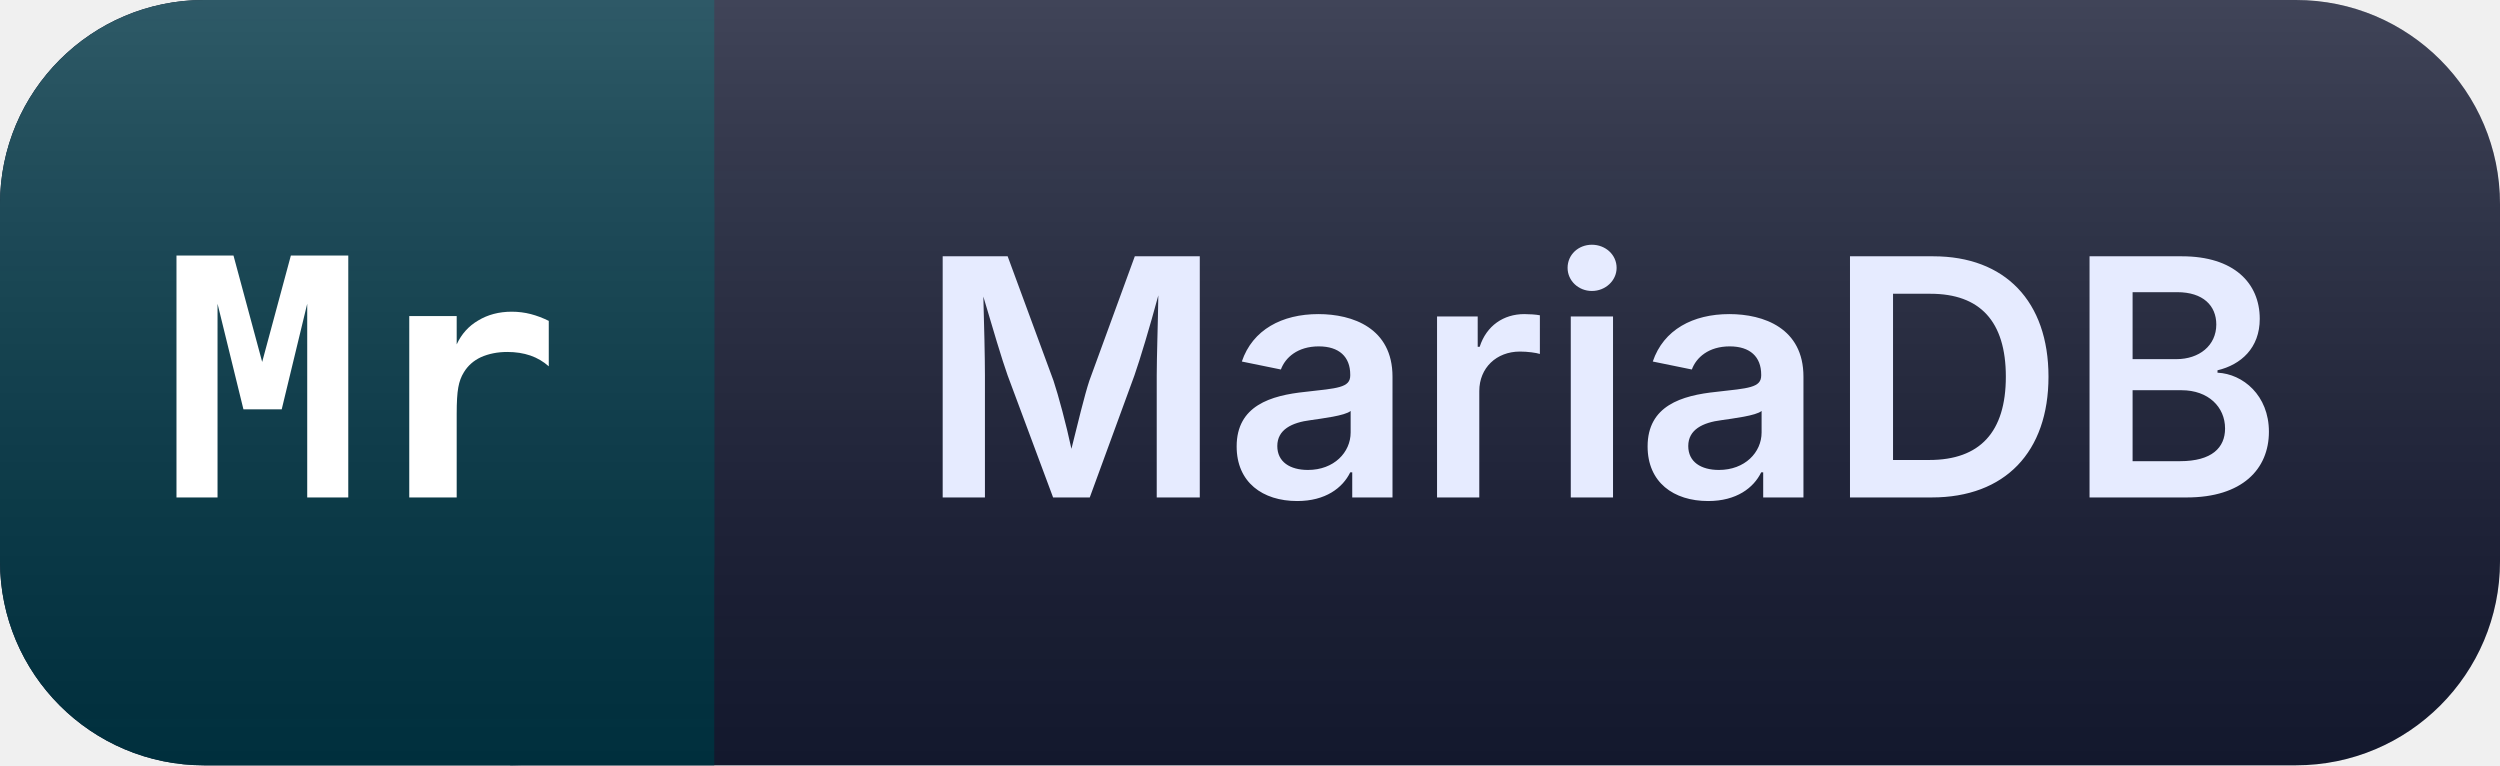
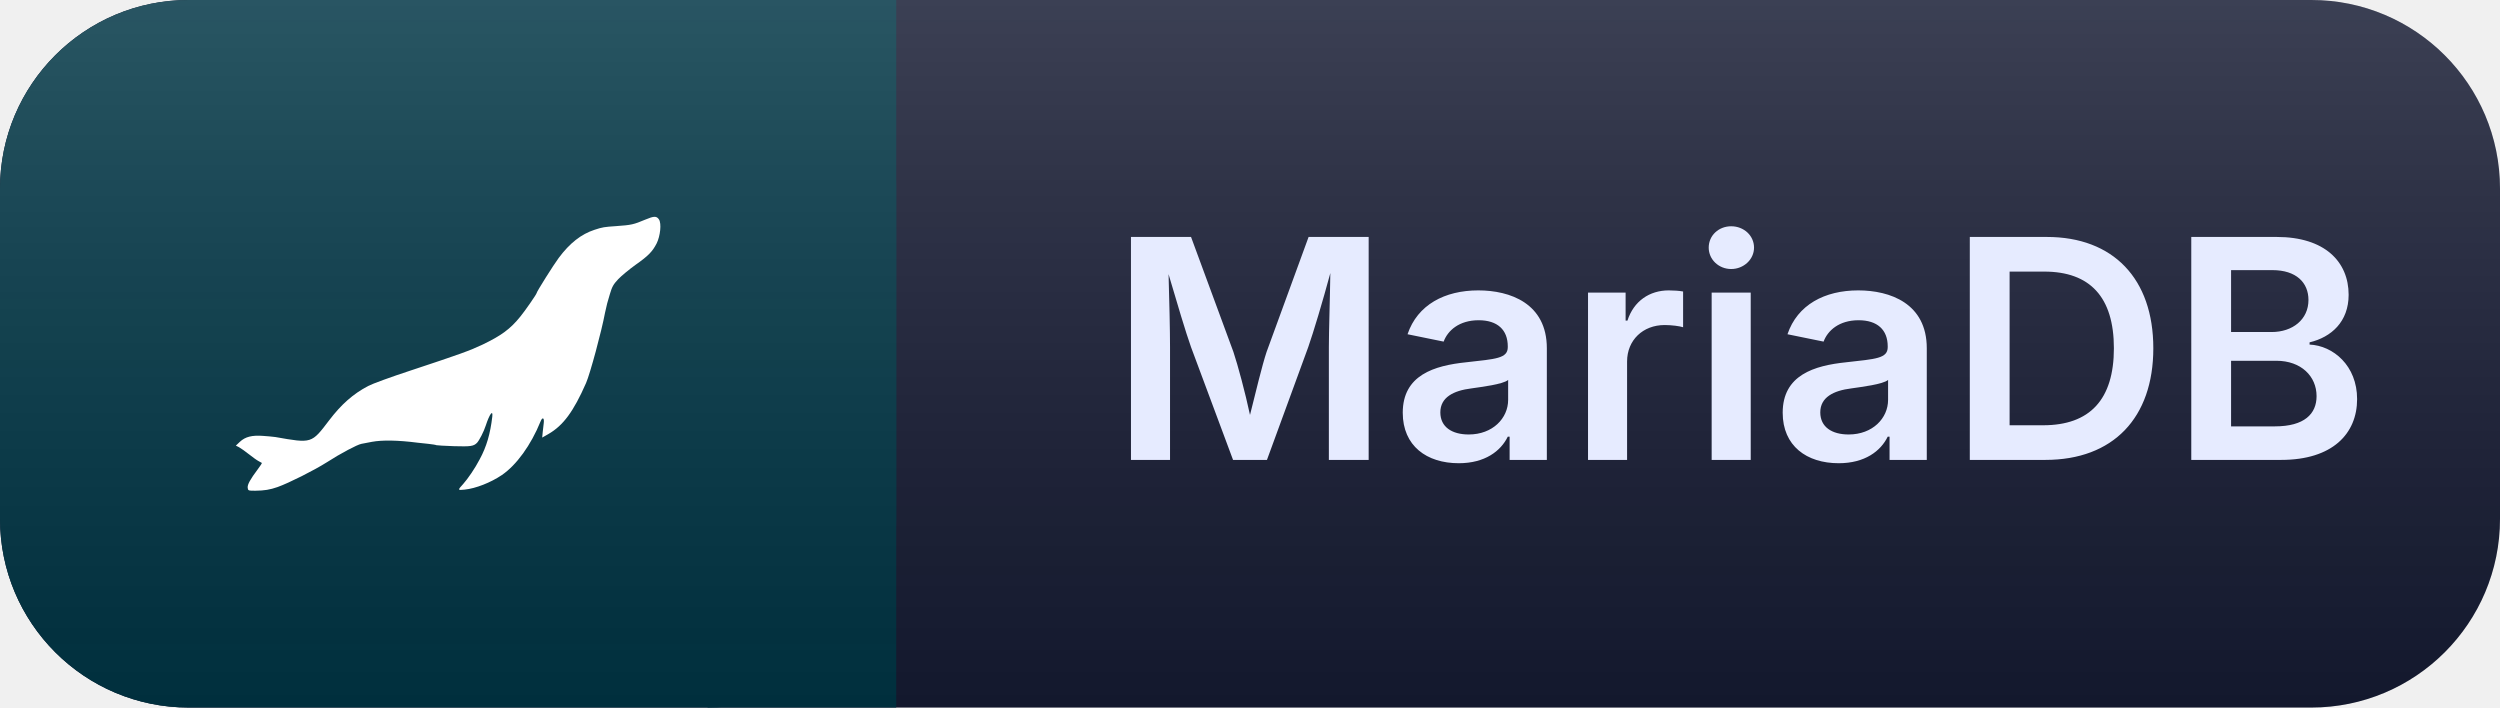
- <svg xmlns="http://www.w3.org/2000/svg" width="98" height="30" viewBox="0 0 98 30" role="img" aria-label="MariaDB">
+ <svg xmlns="http://www.w3.org/2000/svg" width="106" height="30" viewBox="0 0 106 30" role="img" aria-label="MariaDB">
  <defs>
    <linearGradient id="s" x2="0" y2="1">
-       <stop offset="0" stop-color="#fff" stop-opacity=".18" />
+       <stop offset="0" stop-color="#fff" stop-opacity=".16" />
      <stop offset="1" stop-opacity=".12" />
    </linearGradient>
  </defs>
-   <rect width="98" height="30" rx="8" fill="#161b33" />
-   <rect width="28" height="30" rx="8" fill="#003545" />
-   <rect x="20" width="8" height="30" fill="#003545" />
-   <rect width="98" height="30" rx="8" fill="url(#s)" />
-   <text x="14.2" y="19.5" text-anchor="middle" font-family="'SF Mono',Menlo,Consolas,monospace" font-size="13" font-weight="800" fill="#fff">Mr</text>
-   <text x="36" y="19.5" font-family="Inter,'Segoe UI',Helvetica,Arial,sans-serif" font-size="13" font-weight="600" fill="#e6ebff">MariaDB</text>
+   <rect width="106" height="30" rx="8" fill="#161b33" />
+   <rect width="38" height="30" rx="8" fill="#003545" />
+   <rect x="30" width="8" height="30" fill="#003545" />
+   <rect width="106" height="30" rx="8" fill="url(#s)" />
+   <g transform="translate(10.0,6) scale(0.75)">
+     <path d="M23.157 4.412c-.676.284-.79.31-1.673.372-.65.045-.757.057-1.212.209-.75.246-1.395.75-2.02 1.59-.296.398-1.249 1.913-1.249 1.988 0 .057-.65.998-.915 1.32-.574.713-1.08 1.079-2.14 1.59-.77.36-1.224.524-4.102 1.477-1.073.353-2.133.738-2.367.864-.852.449-1.515 1.036-2.203 1.938-1.003 1.32-.972 1.313-3.042.947a12.264 12.264 0 00-.675-.063c-.644-.05-1.023.044-1.332.334L0 17.193l.177.088c.094.05.353.234.561.398.215.17.461.347.55.391.088.044.17.088.183.101.012.013-.089.17-.228.353-.435.581-.593.871-.574 1.048.019.164.032.17.43.17.517-.006.826-.056 1.261-.208.65-.233 2.058-.94 2.784-1.4.776-.5 1.717-.998 1.956-1.042.082-.02.354-.07.594-.114.58-.107 1.464-.095 2.587.05.108.013.373.045.6.064.227.025.43.057.454.076.026.012.474.037.998.056.934.026 1.104.007 1.3-.189.126-.133.385-.631.498-.985.209-.643.417-.921.366-.492-.113.966-.322 1.692-.713 2.411-.259.499-.663 1.092-.934 1.395-.322.347-.315.36.088.315.619-.063 1.471-.397 2.096-.82.827-.562 1.647-1.691 2.19-3.03.107-.27.22-.22.183.083-.013.094-.038.315-.057.498l-.031.328.353-.202c.833-.48 1.414-1.262 2.127-2.884.227-.518.877-2.922 1.073-3.976a9.64 9.64 0 01.271-1.042c.127-.429.196-.555.48-.858.183-.19.625-.555.978-.808.72-.505.953-.75 1.187-1.205.208-.417.284-1.13.132-1.357-.132-.202-.284-.196-.763.006Z" fill="#ffffff" />
+   </g>
+   <text x="47" y="19.5" font-family="Inter,Segoe UI,Helvetica,Arial,sans-serif" font-size="13" font-weight="600" fill="#e6ebff">MariaDB</text>
</svg>
